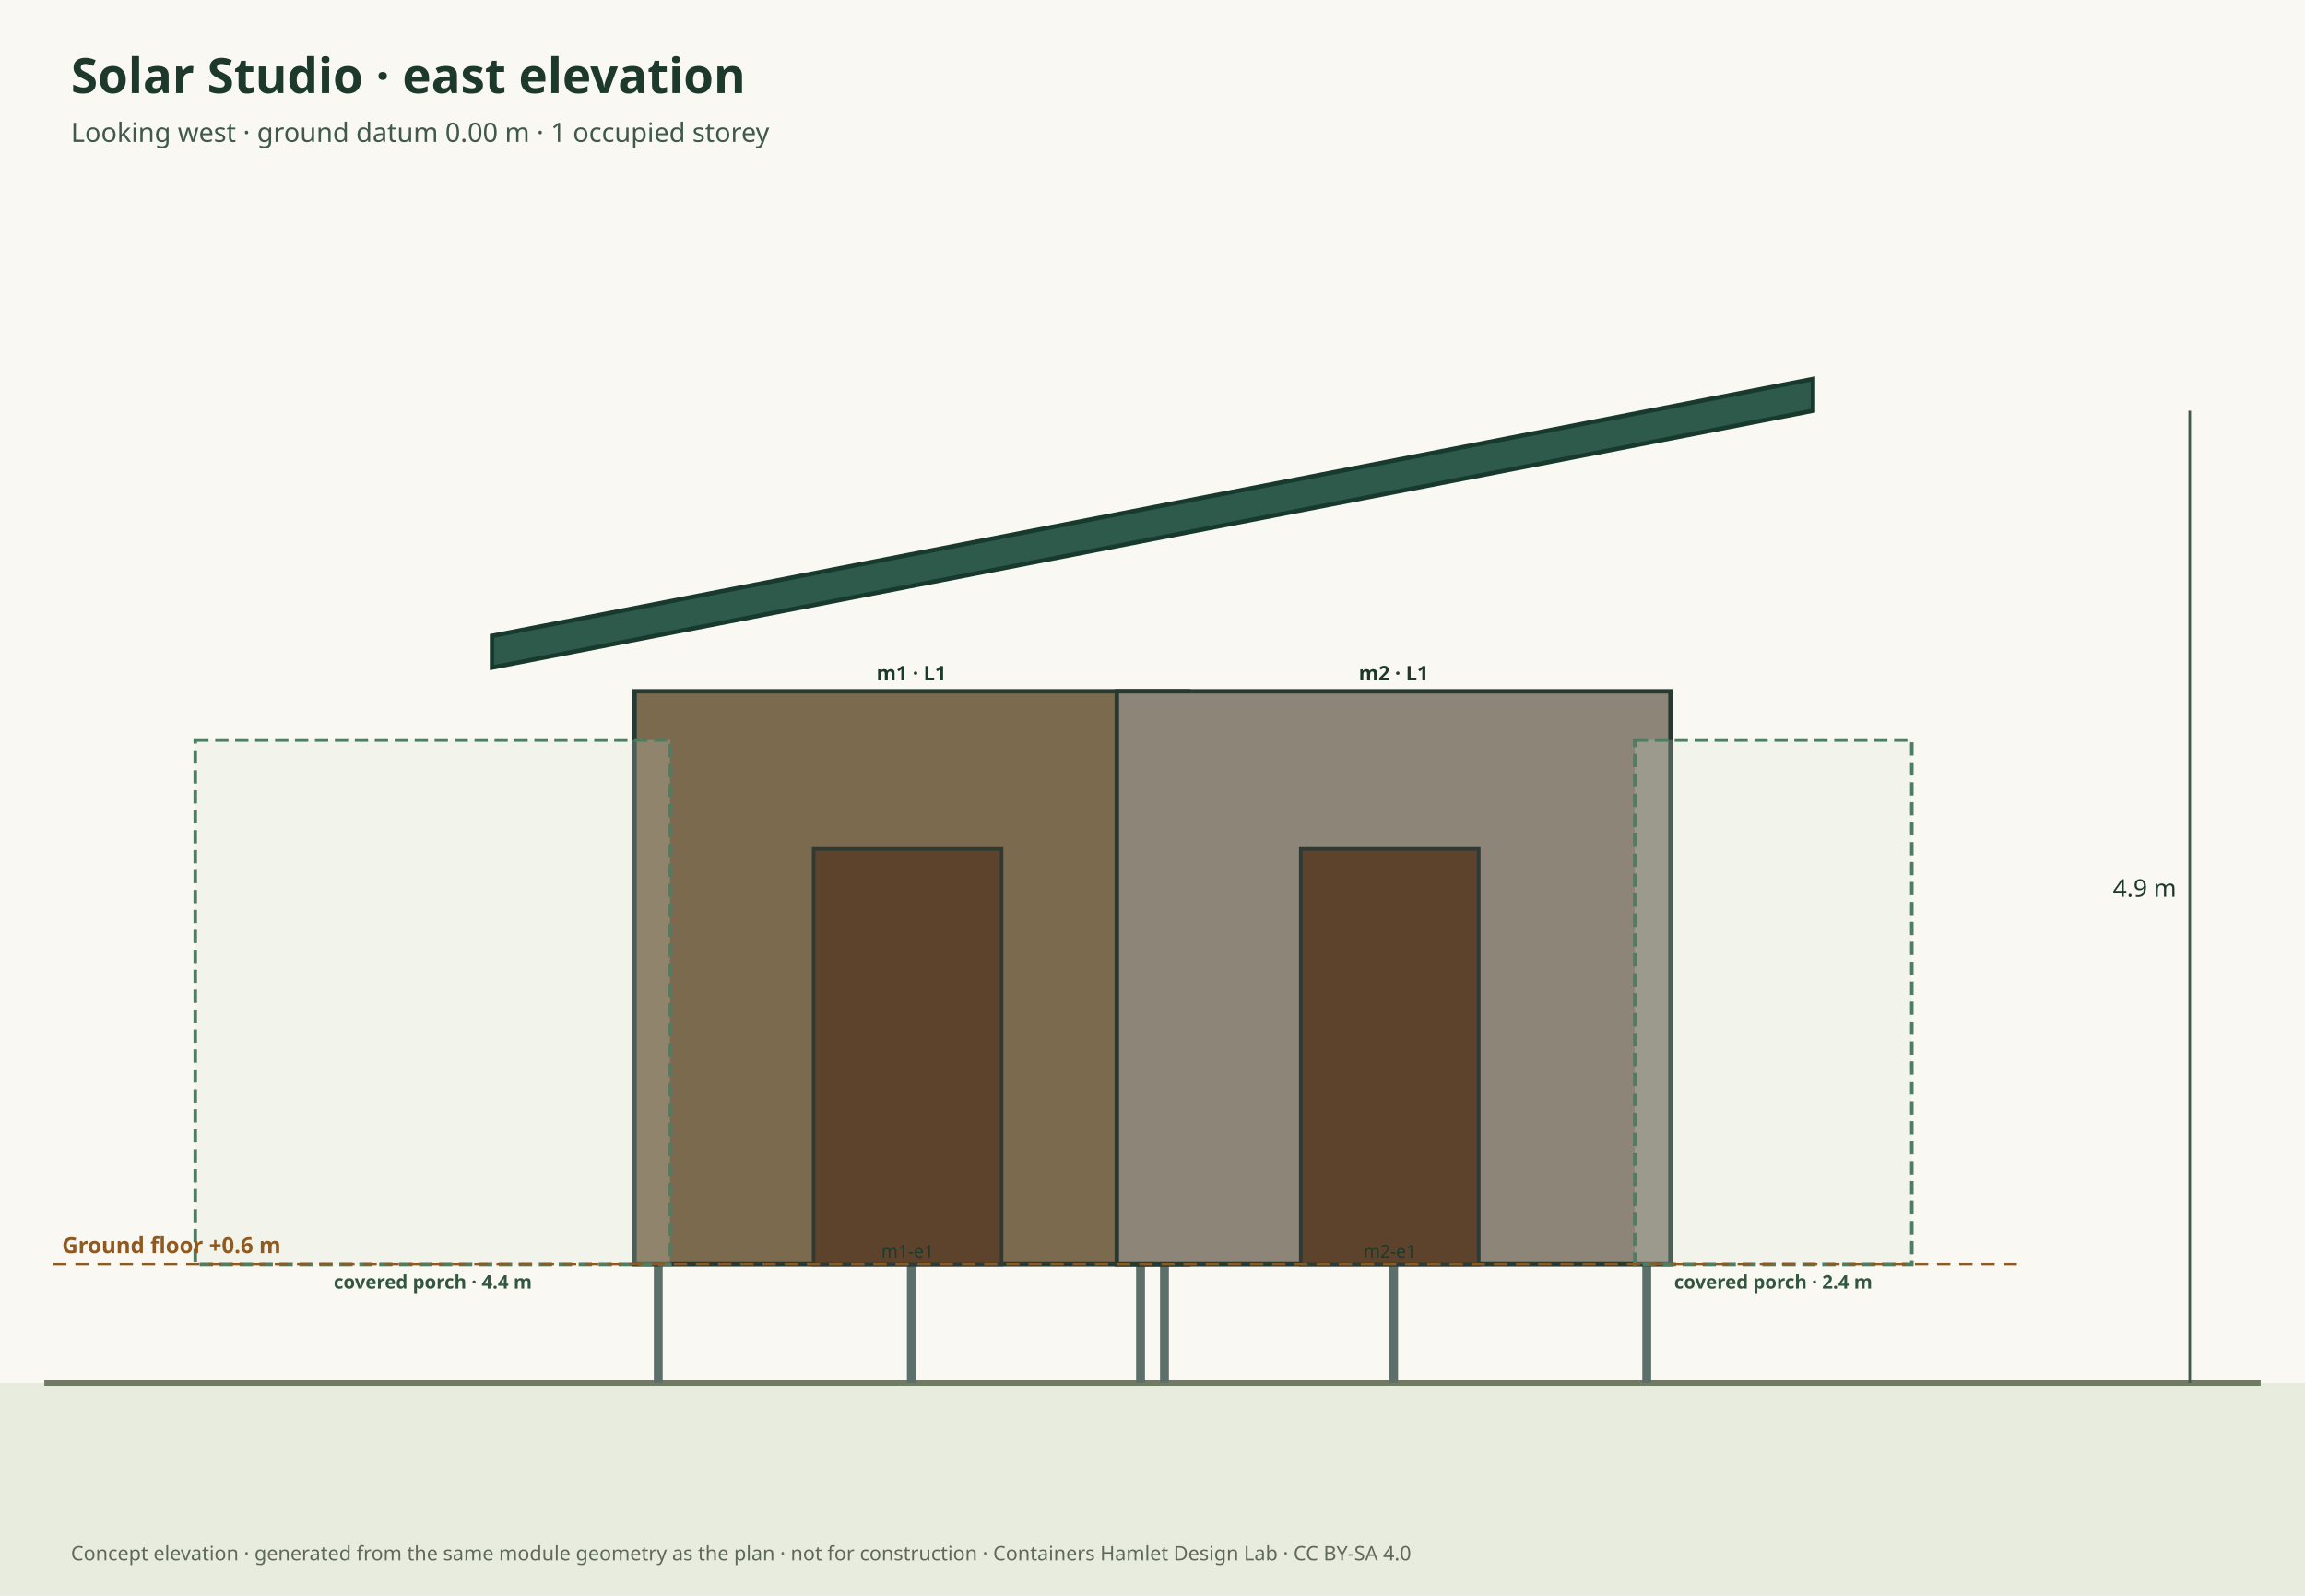
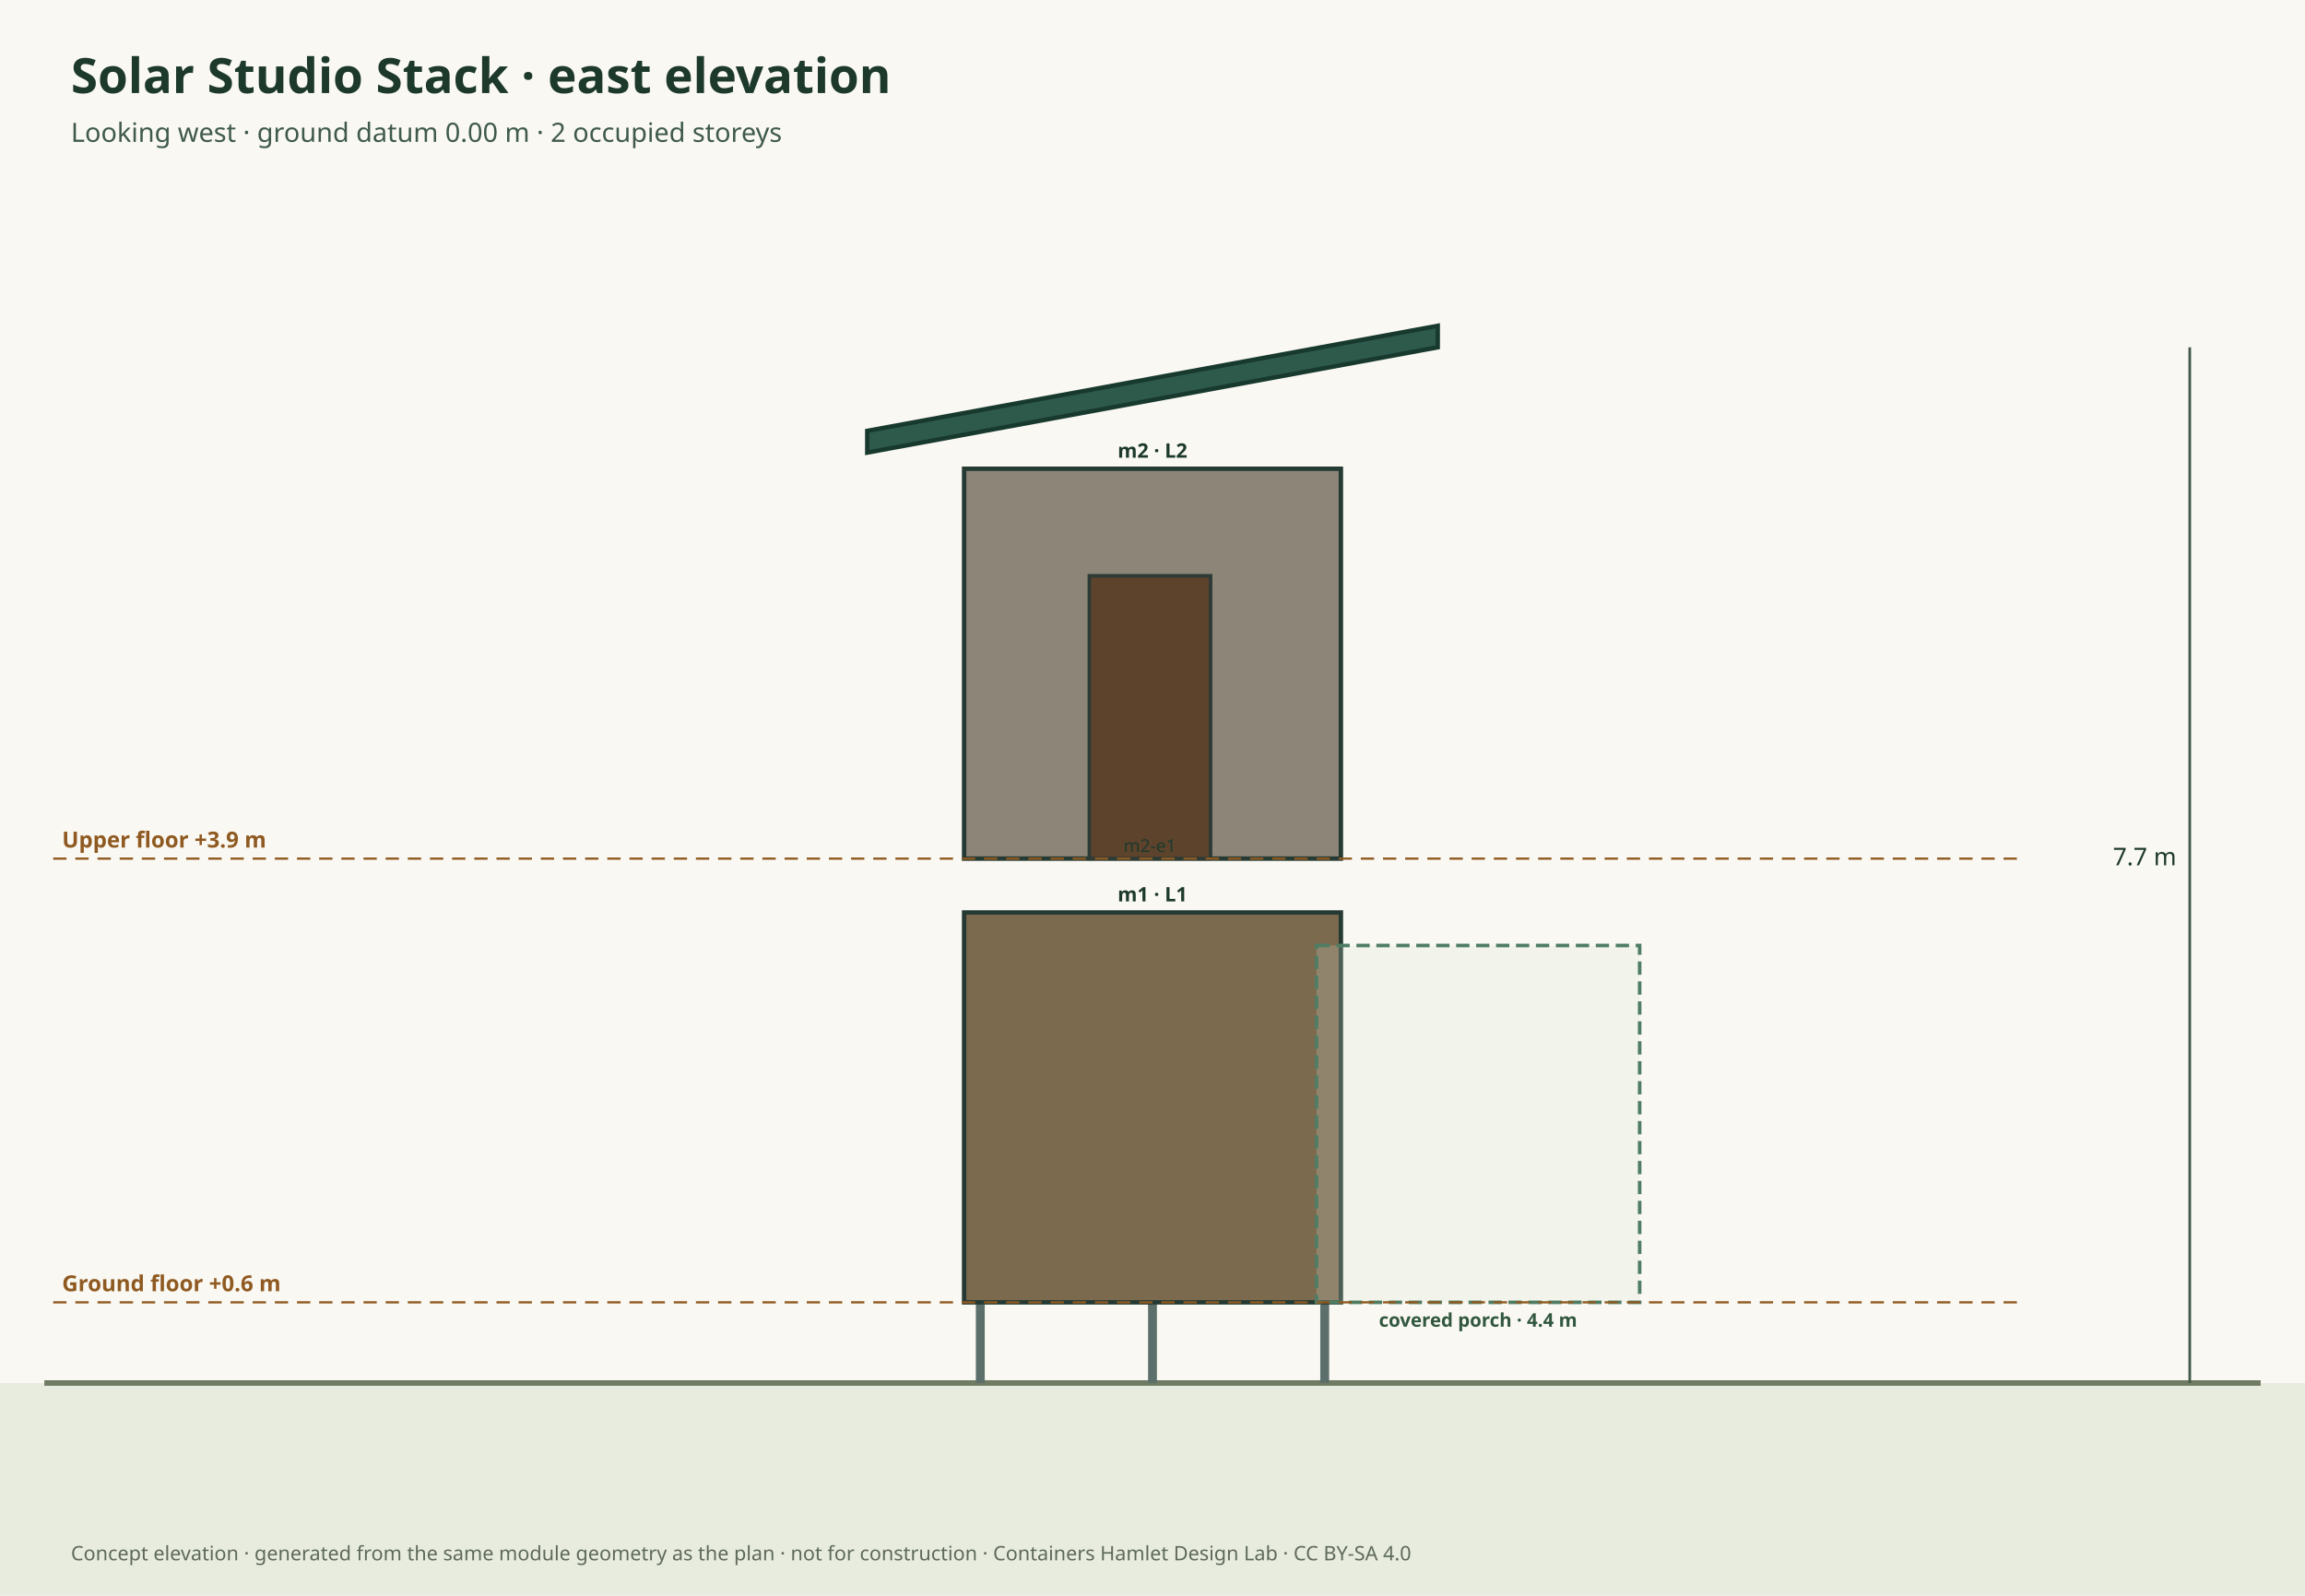
<svg xmlns="http://www.w3.org/2000/svg" viewBox="0 0 1040 720" role="img" aria-labelledby="concept-hamlet-solar-studio-stack-elevation-east-t concept-hamlet-solar-studio-stack-elevation-east-d">
  <rect width="1040" height="720" fill="#faf8f2" />
-   <text x="32" y="42" font-family="system-ui, sans-serif" font-size="22" font-weight="800" fill="#1d392c">Solar Studio · east elevation</text>
-   <text x="32" y="64" font-family="system-ui, sans-serif" font-size="12" fill="#3f5a4c">Looking west · ground datum 0.00 m · 1 occupied storey</text>
+   <text x="32" y="42" font-family="system-ui, sans-serif" font-size="22" font-weight="800" fill="#1d392c">Solar Studio Stack · east elevation</text>
+   <text x="32" y="64" font-family="system-ui, sans-serif" font-size="12" fill="#3f5a4c">Looking west · ground datum 0.00 m · 2 occupied storeys</text>
  <rect x="0" y="624" width="1040" height="96" fill="#e8ecdf" />
  <line x1="20" y1="624" x2="1020" y2="624" stroke="#6f7b63" stroke-width="2.5" />
-   <line x1="297" y1="624" x2="297" y2="570.4" stroke="#5d6f6a" stroke-width="4" />
-   <line x1="411.2" y1="624" x2="411.2" y2="570.4" stroke="#5d6f6a" stroke-width="4" />
-   <line x1="525.4" y1="624" x2="525.4" y2="570.4" stroke="#5d6f6a" stroke-width="4" />
-   <line x1="514.6" y1="624" x2="514.6" y2="570.4" stroke="#5d6f6a" stroke-width="4" />
-   <line x1="628.8" y1="624" x2="628.8" y2="570.4" stroke="#5d6f6a" stroke-width="4" />
-   <line x1="743" y1="624" x2="743" y2="570.4" stroke="#5d6f6a" stroke-width="4" />
-   <rect x="286.3" y="311.9" width="249.8" height="258.5" fill="#7c6a4f" stroke="#253a33" stroke-width="2" />
-   <text x="411.2" y="306.9" text-anchor="middle" font-family="system-ui, sans-serif" font-size="9" font-weight="800" fill="#1d392c" stroke="#faf8f2" stroke-width="2.2" paint-order="stroke">m1 · L1</text>
-   <rect x="367.1" y="383" width="84.8" height="187.5" fill="#5d432c" stroke="#2d3a35" stroke-width="1.6" />
-   <text x="409.5" y="567.4" text-anchor="middle" font-family="system-ui, sans-serif" font-size="8" fill="#1d392c">m1-e1</text>
-   <rect x="503.9" y="311.9" width="249.8" height="258.5" fill="#8c8578" stroke="#253a33" stroke-width="2" />
-   <text x="628.8" y="306.9" text-anchor="middle" font-family="system-ui, sans-serif" font-size="9" font-weight="800" fill="#1d392c" stroke="#faf8f2" stroke-width="2.2" paint-order="stroke">m2 · L1</text>
-   <rect x="586.9" y="383" width="80.3" height="187.5" fill="#5d432c" stroke="#2d3a35" stroke-width="1.6" />
-   <text x="627.1" y="567.4" text-anchor="middle" font-family="system-ui, sans-serif" font-size="8" fill="#1d392c">m2-e1</text>
-   <rect x="88.1" y="333.9" width="214.2" height="236.6" fill="#d8e6d3" fill-opacity="0.22" stroke="#4f7d64" stroke-width="1.6" stroke-dasharray="6 3" />
-   <text x="195.3" y="581.4" text-anchor="middle" font-family="system-ui, sans-serif" font-size="8.5" font-weight="700" fill="#31573f" stroke="#faf8f2" stroke-width="2" paint-order="stroke">covered porch · 4.4 m</text>
-   <rect x="737.6" y="333.9" width="125" height="236.6" fill="#d8e6d3" fill-opacity="0.22" stroke="#4f7d64" stroke-width="1.6" stroke-dasharray="6 3" />
-   <text x="800.1" y="581.4" text-anchor="middle" font-family="system-ui, sans-serif" font-size="8.5" font-weight="700" fill="#31573f" stroke="#faf8f2" stroke-width="2" paint-order="stroke">covered porch · 2.4 m</text>
-   <path d="M222 301.2L818 185.3L818 171L222 286.9Z" fill="#245244" fill-opacity="0.95" stroke="#17392e" stroke-width="2" />
-   <line x1="24" y1="570.4" x2="910" y2="570.4" stroke="#8f5a21" stroke-width="1" stroke-dasharray="6 4" />
-   <text x="28" y="565.4" font-family="system-ui, sans-serif" font-size="10" font-weight="700" fill="#8f5a21">Ground floor +0.6 m</text>
-   <line x1="988" y1="624" x2="988" y2="185.3" stroke="#435a4a" stroke-width="1.2" />
-   <text x="982" y="404.6" text-anchor="end" font-family="system-ui, sans-serif" font-size="11" fill="#1d392c">4.9 m</text>
+   <line x1="442.3" y1="624" x2="442.3" y2="587.6" stroke="#5d6f6a" stroke-width="4" />
+   <line x1="520" y1="624" x2="520" y2="587.6" stroke="#5d6f6a" stroke-width="4" />
+   <line x1="597.7" y1="624" x2="597.7" y2="587.6" stroke="#5d6f6a" stroke-width="4" />
+   <rect x="435" y="411.7" width="170" height="175.9" fill="#7c6a4f" stroke="#253a33" stroke-width="2" />
+   <text x="520" y="406.7" text-anchor="middle" font-family="system-ui, sans-serif" font-size="9" font-weight="800" fill="#1d392c" stroke="#faf8f2" stroke-width="2.2" paint-order="stroke">m1 · L1</text>
+   <rect x="435" y="211.5" width="170" height="175.9" fill="#8c8578" stroke="#253a33" stroke-width="2" />
+   <text x="520" y="206.5" text-anchor="middle" font-family="system-ui, sans-serif" font-size="9" font-weight="800" fill="#1d392c" stroke="#faf8f2" stroke-width="2.2" paint-order="stroke">m2 · L2</text>
+   <rect x="491.5" y="259.8" width="54.7" height="127.6" fill="#5d432c" stroke="#2d3a35" stroke-width="1.6" />
+   <text x="518.8" y="384.4" text-anchor="middle" font-family="system-ui, sans-serif" font-size="8" fill="#1d392c">m2-e1</text>
+   <rect x="594" y="426.6" width="145.8" height="161" fill="#d8e6d3" fill-opacity="0.22" stroke="#4f7d64" stroke-width="1.6" stroke-dasharray="6 3" />
+   <text x="666.9" y="598.6" text-anchor="middle" font-family="system-ui, sans-serif" font-size="8.5" font-weight="700" fill="#31573f" stroke="#faf8f2" stroke-width="2" paint-order="stroke">covered porch · 4.4 m</text>
+   <path d="M391.3 204.2L648.7 156.7L648.7 147L391.3 194.4Z" fill="#245244" fill-opacity="0.95" stroke="#17392e" stroke-width="2" />
+   <line x1="24" y1="587.6" x2="910" y2="587.6" stroke="#8f5a21" stroke-width="1" stroke-dasharray="6 4" />
+   <text x="28" y="582.6" font-family="system-ui, sans-serif" font-size="10" font-weight="700" fill="#8f5a21">Ground floor +0.6 m</text>
+   <line x1="24" y1="387.4" x2="910" y2="387.4" stroke="#8f5a21" stroke-width="1" stroke-dasharray="6 4" />
+   <text x="28" y="382.4" font-family="system-ui, sans-serif" font-size="10" font-weight="700" fill="#8f5a21">Upper floor +3.9 m</text>
+   <line x1="988" y1="624" x2="988" y2="156.7" stroke="#435a4a" stroke-width="1.2" />
+   <text x="982" y="390.4" text-anchor="end" font-family="system-ui, sans-serif" font-size="11" fill="#1d392c">7.7 m</text>
  <text x="32" y="704" font-family="system-ui, sans-serif" font-size="9" fill="#5e6a58">Concept elevation · generated from the same module geometry as the plan · not for construction · Containers Hamlet Design Lab · CC BY-SA 4.0</text>
</svg>
